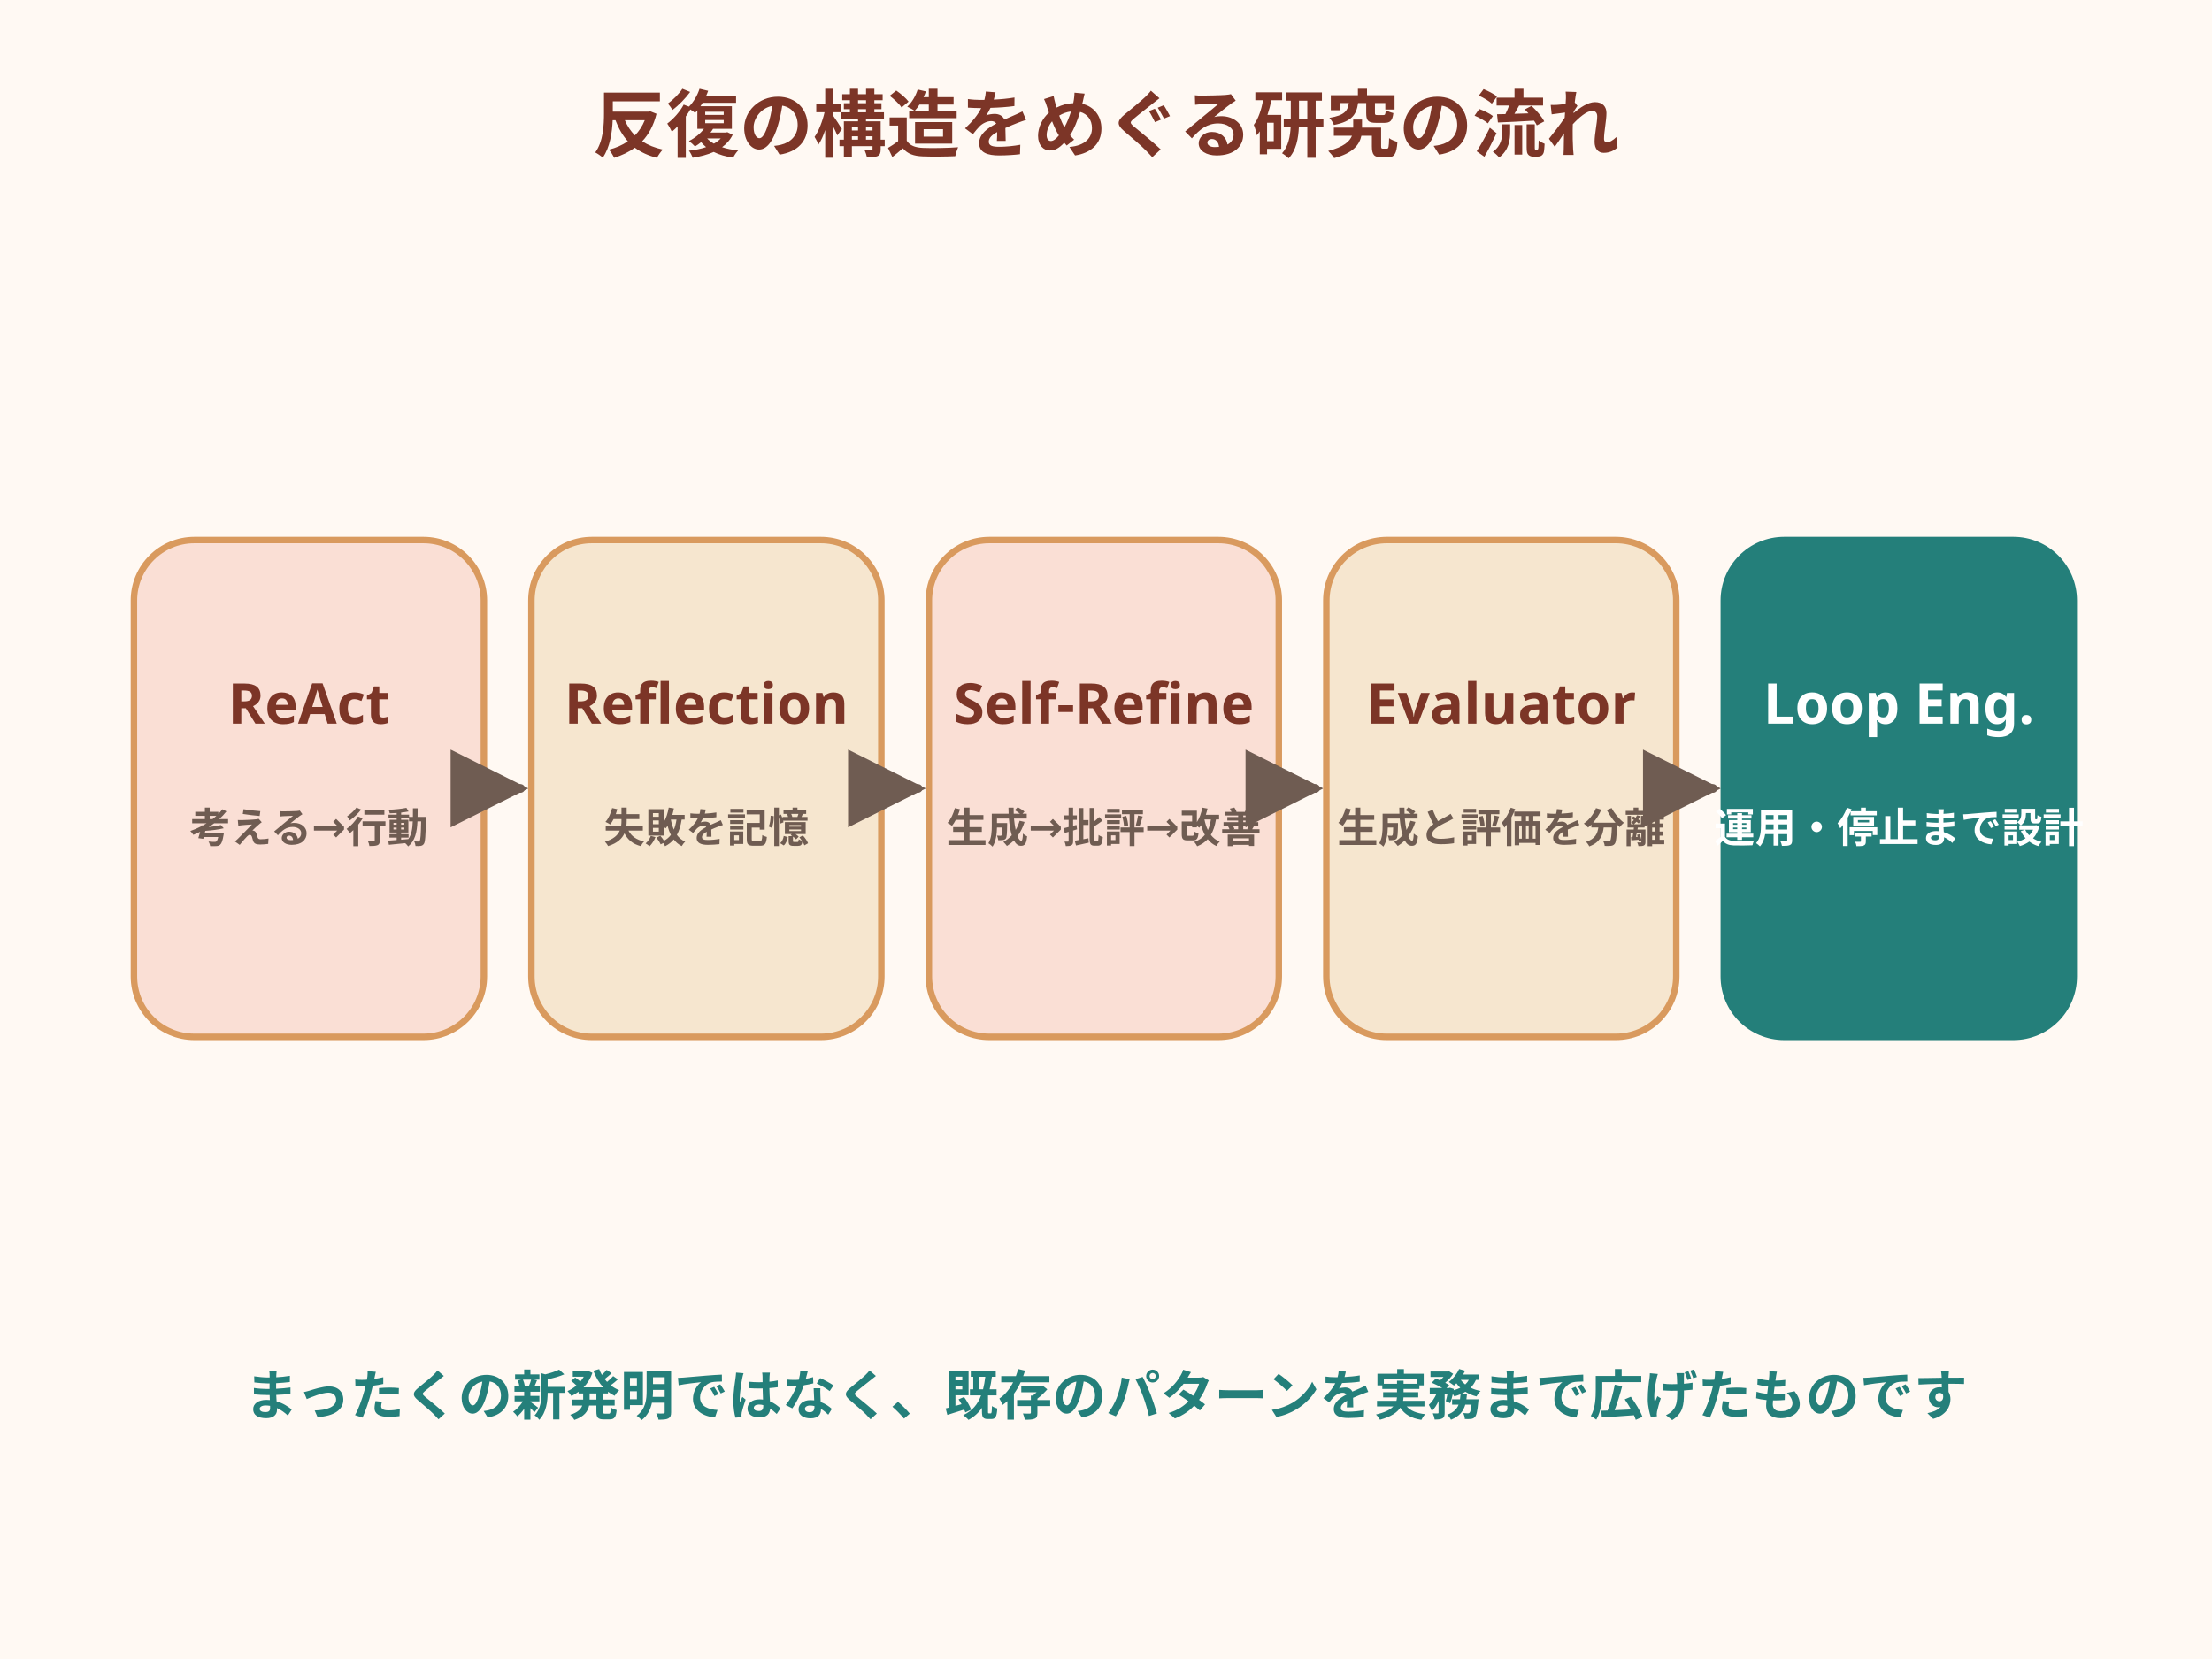
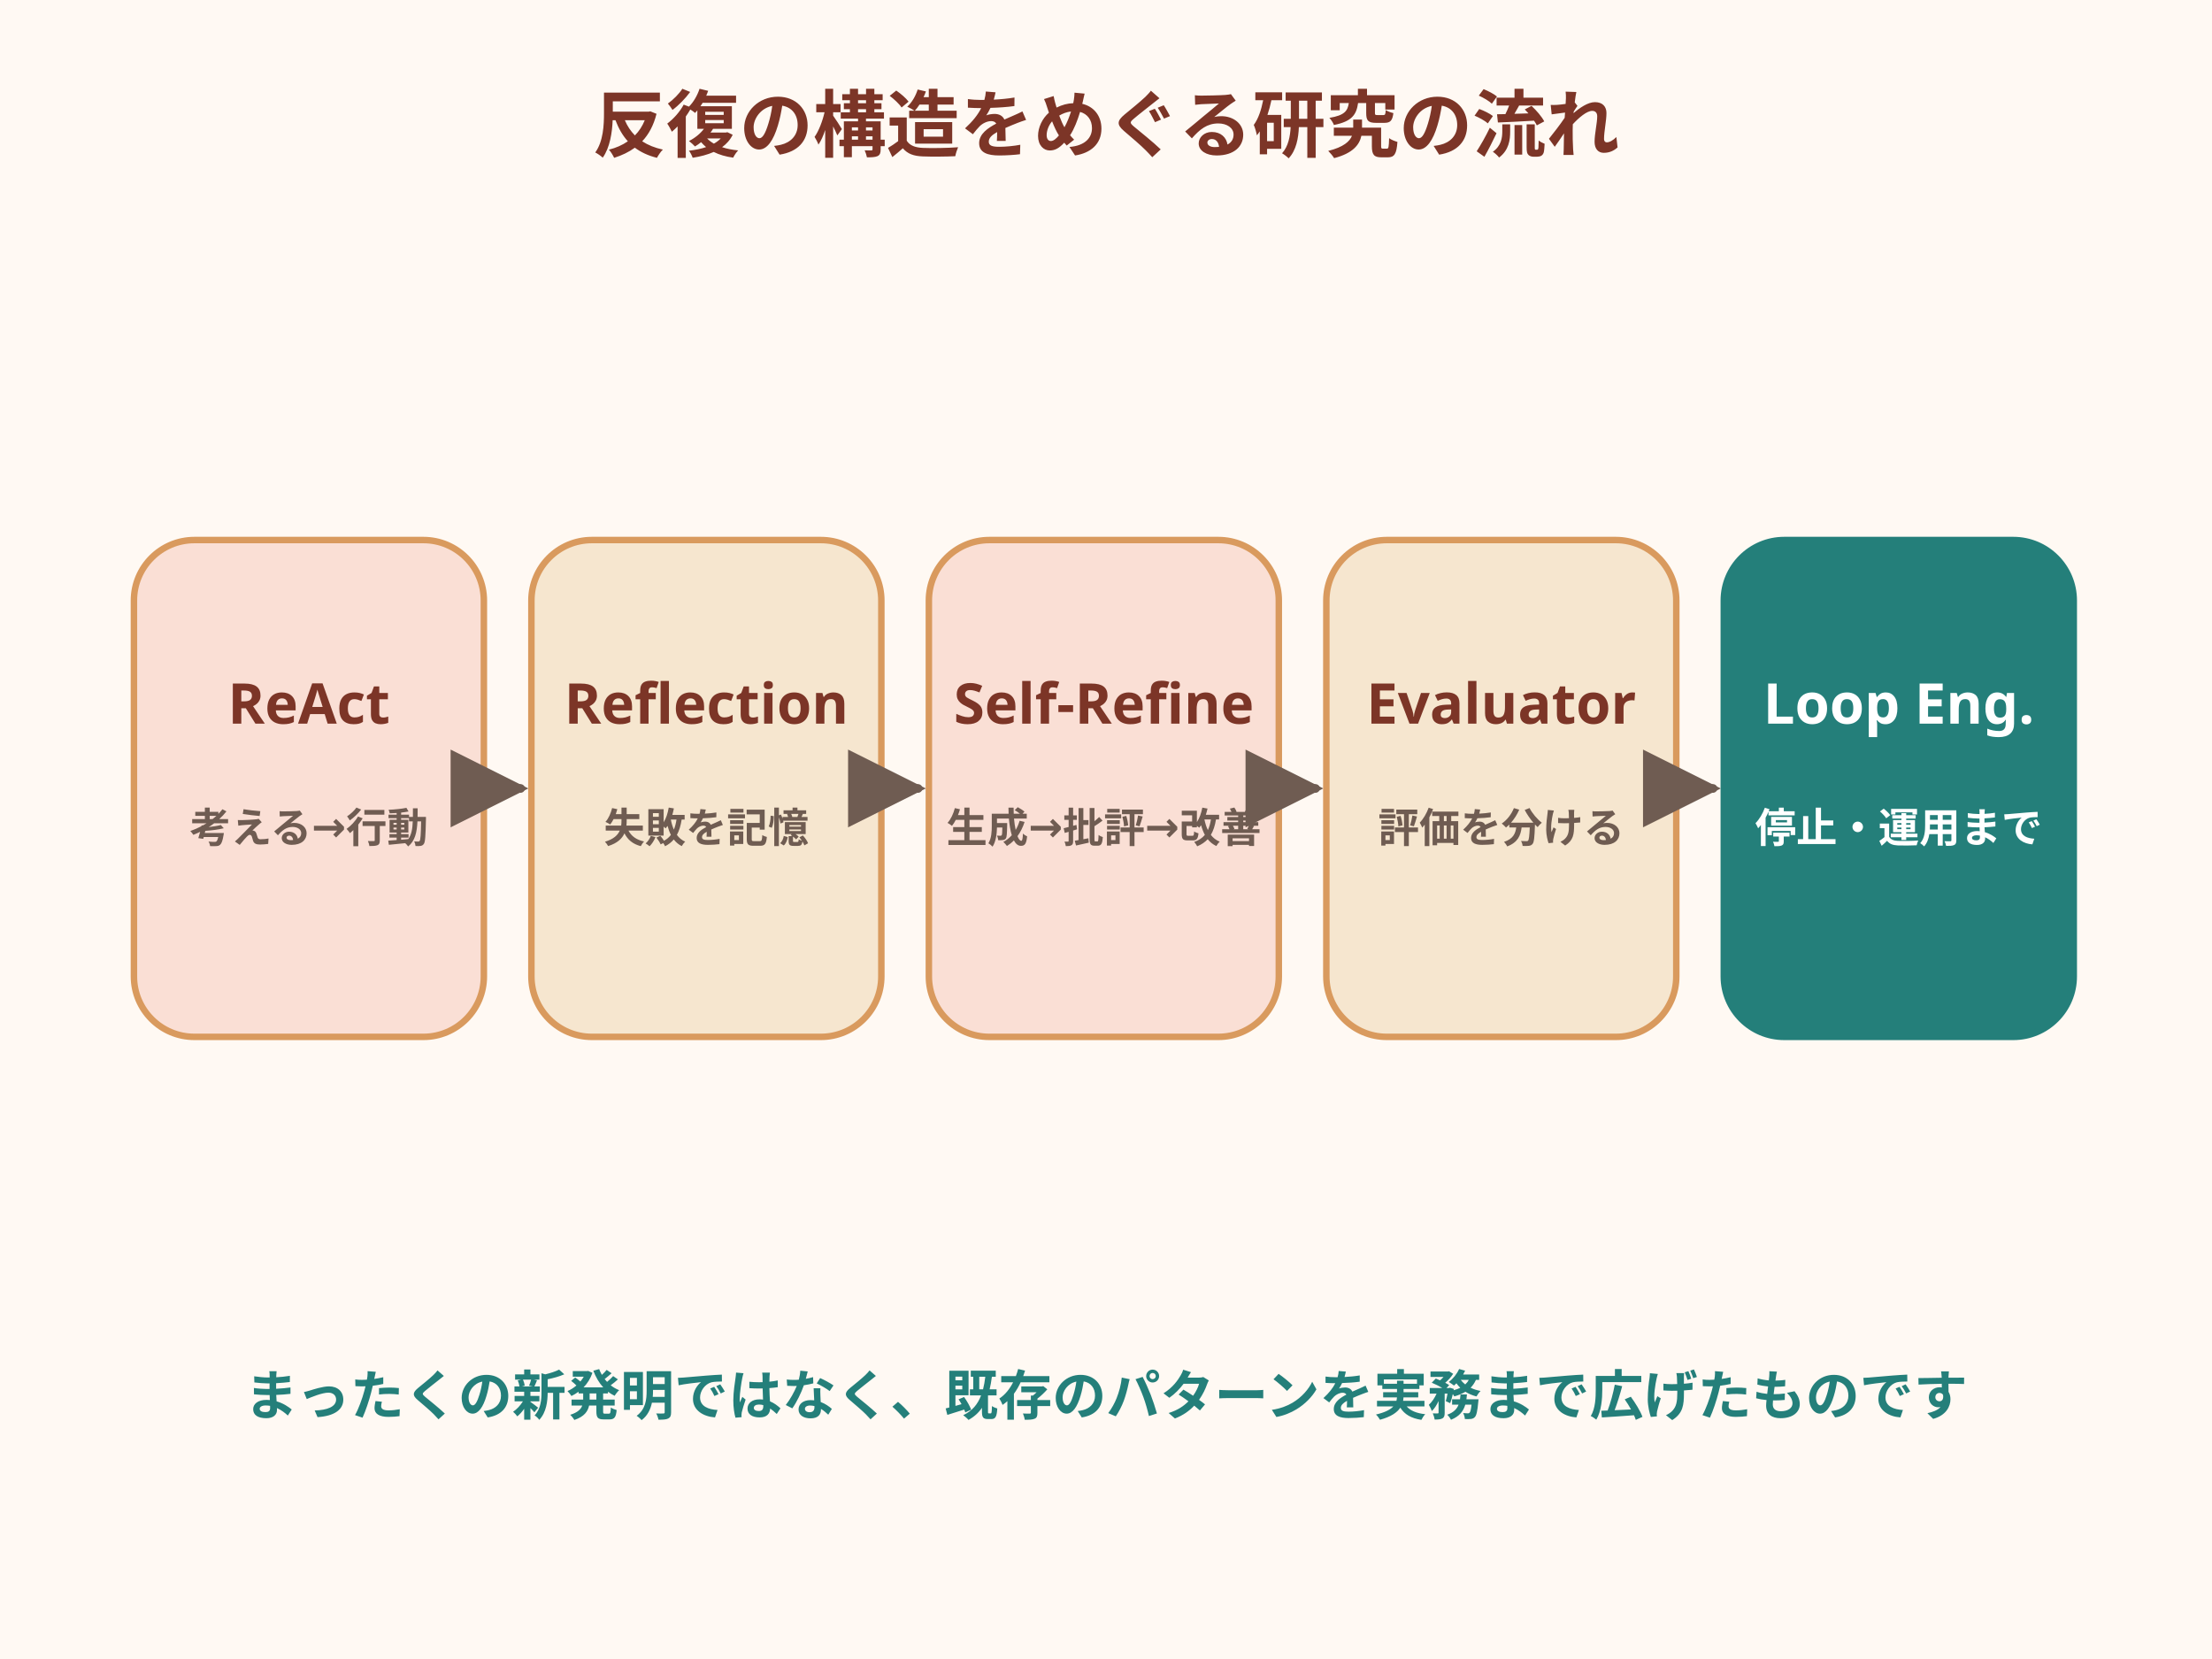
<svg xmlns="http://www.w3.org/2000/svg" width="1024" height="768" viewBox="0 0 1024 768">
  <defs>
    <marker id="arrow" viewBox="0 0 10 10" refX="9" refY="5" markerWidth="9" markerHeight="9" orient="auto-start-reverse">
      <path d="M 0 0 L 10 5 L 0 10 z" fill="context-stroke" />
    </marker>
  </defs>
  <rect width="1024" height="768" fill="#FFF9F3" />
  <text x="512" y="70" text-anchor="middle" font-family="Hiragino Sans, Yu Gothic, sans-serif" font-size="34" font-weight="800" fill="#7C3527">反復の構造をめぐる研究の流れ</text>
  <rect x="62" y="250" width="162" height="230" rx="28" fill="#FADFD5" stroke="#D99A5E" stroke-width="3" />
  <text x="143" y="335" text-anchor="middle" font-family="Hiragino Sans, Yu Gothic, sans-serif" font-size="26" font-weight="800" fill="#7C3527">ReAct</text>
  <text x="143" y="390" text-anchor="middle" font-family="Hiragino Sans, Yu Gothic, sans-serif" font-size="19" font-weight="600" fill="#6F5C52">考える→行動</text>
  <line x1="229" y1="365" x2="241" y2="365" stroke="#6F5C52" stroke-width="4" stroke-linecap="round" marker-end="url(#arrow)" />
  <rect x="246" y="250" width="162" height="230" rx="28" fill="#F6E6CF" stroke="#D99A5E" stroke-width="3" />
  <text x="327" y="335" text-anchor="middle" font-family="Hiragino Sans, Yu Gothic, sans-serif" font-size="26" font-weight="800" fill="#7C3527">Reflection</text>
  <text x="327" y="390" text-anchor="middle" font-family="Hiragino Sans, Yu Gothic, sans-serif" font-size="19" font-weight="600" fill="#6F5C52">失敗を記憶</text>
  <line x1="413" y1="365" x2="425" y2="365" stroke="#6F5C52" stroke-width="4" stroke-linecap="round" marker-end="url(#arrow)" />
  <rect x="430" y="250" width="162" height="230" rx="28" fill="#FADFD5" stroke="#D99A5E" stroke-width="3" />
  <text x="511" y="335" text-anchor="middle" font-family="Hiragino Sans, Yu Gothic, sans-serif" font-size="26" font-weight="800" fill="#7C3527">Self-Refine</text>
  <text x="511" y="390" text-anchor="middle" font-family="Hiragino Sans, Yu Gothic, sans-serif" font-size="19" font-weight="600" fill="#6F5C52">生成→批評→改善</text>
  <line x1="597" y1="365" x2="609" y2="365" stroke="#6F5C52" stroke-width="4" stroke-linecap="round" marker-end="url(#arrow)" />
  <rect x="614" y="250" width="162" height="230" rx="28" fill="#F6E6CF" stroke="#D99A5E" stroke-width="3" />
  <text x="695" y="335" text-anchor="middle" font-family="Hiragino Sans, Yu Gothic, sans-serif" font-size="26" font-weight="800" fill="#7C3527">Evaluator</text>
-   <text x="695" y="390" text-anchor="middle" font-family="Hiragino Sans, Yu Gothic, sans-serif" font-size="19" font-weight="600" fill="#6F5C52">生成と評価を分離</text>
+   <text x="695" y="390" text-anchor="middle" font-family="Hiragino Sans, Yu Gothic, sans-serif" font-size="19" font-weight="600" fill="#6F5C52">評価を分ける</text>
  <line x1="781" y1="365" x2="793" y2="365" stroke="#6F5C52" stroke-width="4" stroke-linecap="round" marker-end="url(#arrow)" />
  <rect x="798" y="250" width="162" height="230" rx="28" fill="#247F7A" stroke="#247F7A" stroke-width="3" />
  <text x="879" y="335" text-anchor="middle" font-family="Hiragino Sans, Yu Gothic, sans-serif" font-size="26" font-weight="800" fill="#FFFFFF">Loop Eng.</text>
-   <text x="879" y="390" text-anchor="middle" font-family="Hiragino Sans, Yu Gothic, sans-serif" font-size="19" font-weight="600" fill="#FFFFFF">運用・停止まで設計</text>
+   <text x="879" y="390" text-anchor="middle" font-family="Hiragino Sans, Yu Gothic, sans-serif" font-size="19" font-weight="600" fill="#FFFFFF">停止・運用まで</text>
  <text x="512" y="655" text-anchor="middle" font-family="Hiragino Sans, Yu Gothic, sans-serif" font-size="25" font-weight="800" fill="#247F7A">まったくの新発明ではなく、既存のパターンを実務まで広げたものです</text>
</svg>
